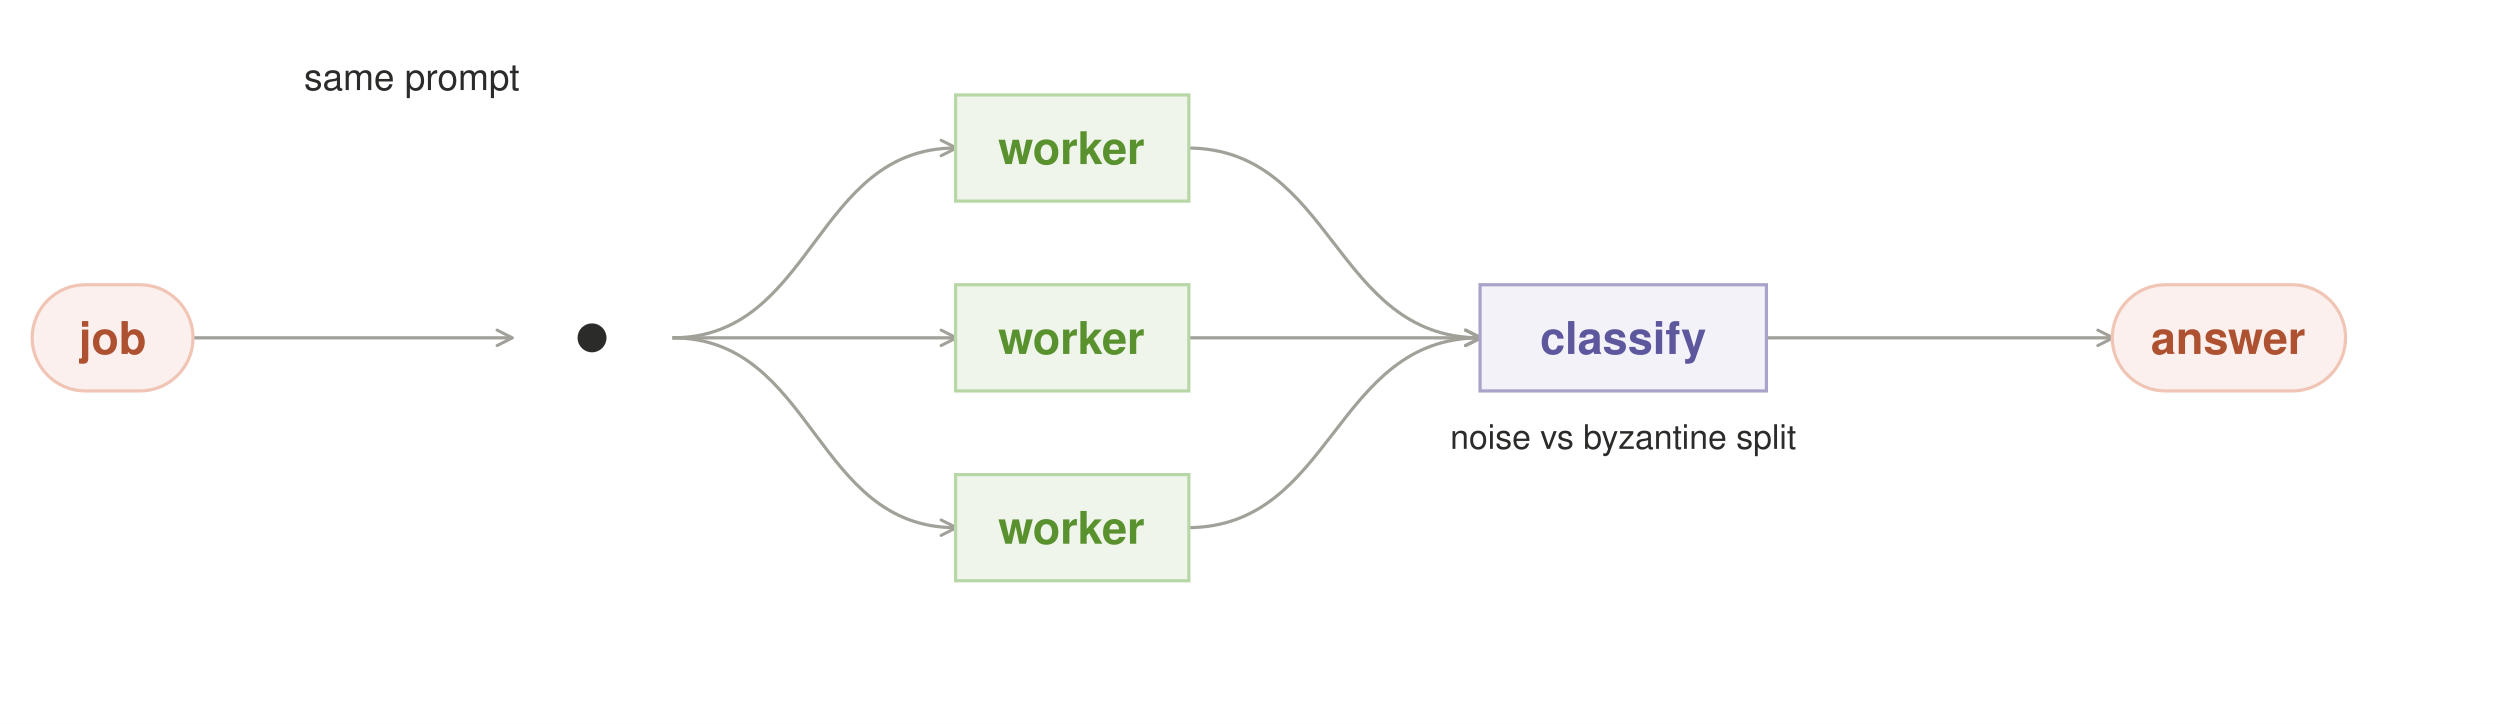
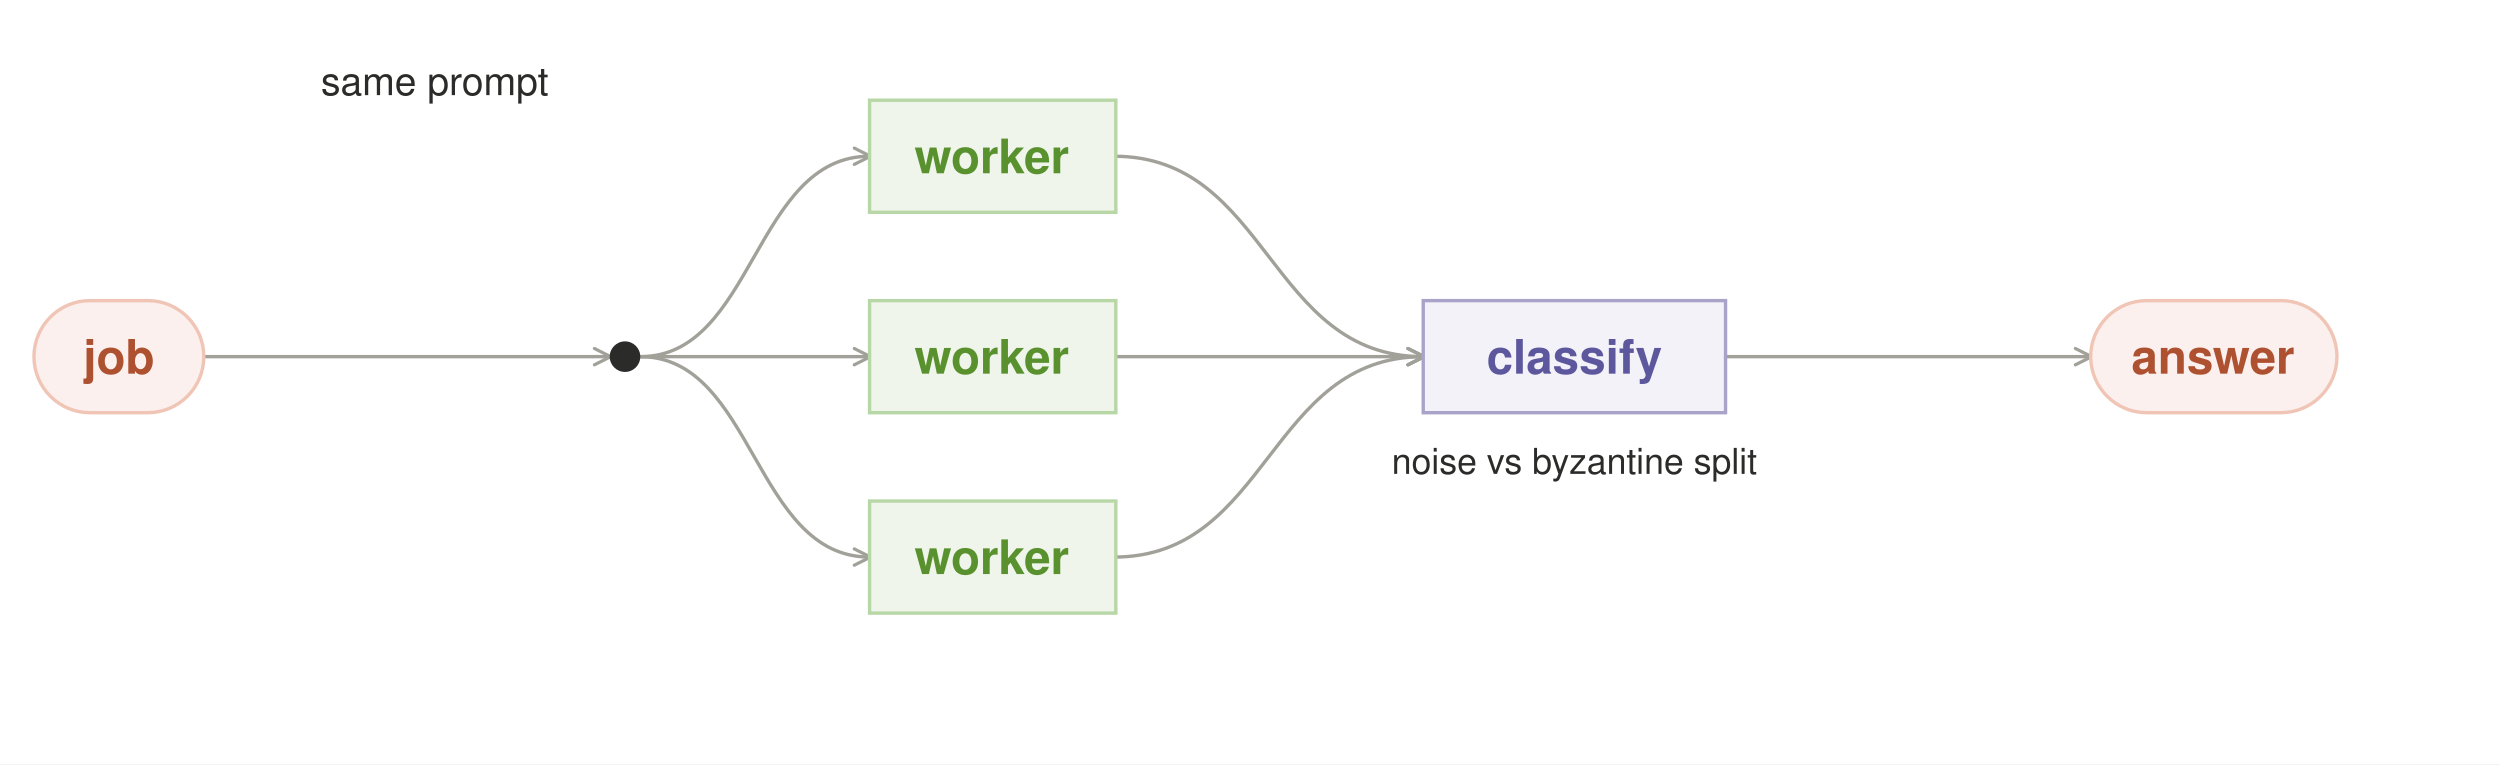
- <svg xmlns="http://www.w3.org/2000/svg" viewBox="0 0 1554 450" font-family="Avenir Next, Nunito, Segoe UI, Helvetica, Arial, sans-serif" role="img" aria-labelledby="t">
+ <svg xmlns="http://www.w3.org/2000/svg" viewBox="0 0 1472 450" font-family="Avenir Next, Nunito, Segoe UI, Helvetica, Arial, sans-serif" role="img" aria-labelledby="t">
  <defs>
    <marker id="ha" markerWidth="13.3" markerHeight="13.3" refX="11" refY="7.0" orient="auto" markerUnits="userSpaceOnUse">
      <path d="M2 2.2 L11.5 7.0 L2 11.8" fill="none" stroke="#a1a099" stroke-width="1.9" stroke-linecap="round" stroke-linejoin="round" />
    </marker>
    <marker id="Ha" markerWidth="18.1" markerHeight="18.1" refX="15" refY="9.5" orient="auto" markerUnits="userSpaceOnUse">
      <path d="M2 3.0 L15.6 9.5 L2 16.0" fill="none" stroke="#a1a099" stroke-width="3.0" stroke-linecap="round" stroke-linejoin="round" />
    </marker>
    <marker id="hg" markerWidth="13.3" markerHeight="13.3" refX="11" refY="7.0" orient="auto" markerUnits="userSpaceOnUse">
      <path d="M2 2.2 L11.5 7.0 L2 11.8" fill="none" stroke="#5a912f" stroke-width="1.9" stroke-linecap="round" stroke-linejoin="round" />
    </marker>
    <marker id="Hg" markerWidth="18.1" markerHeight="18.1" refX="15" refY="9.5" orient="auto" markerUnits="userSpaceOnUse">
      <path d="M2 3.0 L15.6 9.5 L2 16.0" fill="none" stroke="#5a912f" stroke-width="3.0" stroke-linecap="round" stroke-linejoin="round" />
    </marker>
    <marker id="hp" markerWidth="13.3" markerHeight="13.3" refX="11" refY="7.0" orient="auto" markerUnits="userSpaceOnUse">
      <path d="M2 2.2 L11.5 7.0 L2 11.8" fill="none" stroke="#5d579d" stroke-width="1.9" stroke-linecap="round" stroke-linejoin="round" />
    </marker>
    <marker id="Hp" markerWidth="18.1" markerHeight="18.1" refX="15" refY="9.5" orient="auto" markerUnits="userSpaceOnUse">
      <path d="M2 3.0 L15.6 9.5 L2 16.0" fill="none" stroke="#5d579d" stroke-width="3.0" stroke-linecap="round" stroke-linejoin="round" />
    </marker>
    <marker id="hc" markerWidth="13.3" markerHeight="13.3" refX="11" refY="7.0" orient="auto" markerUnits="userSpaceOnUse">
      <path d="M2 2.2 L11.5 7.0 L2 11.8" fill="none" stroke="#ad5130" stroke-width="1.9" stroke-linecap="round" stroke-linejoin="round" />
    </marker>
    <marker id="Hc" markerWidth="18.1" markerHeight="18.1" refX="15" refY="9.5" orient="auto" markerUnits="userSpaceOnUse">
      <path d="M2 3.0 L15.6 9.5 L2 16.0" fill="none" stroke="#ad5130" stroke-width="3.0" stroke-linecap="round" stroke-linejoin="round" />
    </marker>
    <marker id="hk" markerWidth="13.3" markerHeight="13.3" refX="11" refY="7.0" orient="auto" markerUnits="userSpaceOnUse">
      <path d="M2 2.2 L11.5 7.0 L2 11.8" fill="none" stroke="#2b2b29" stroke-width="1.9" stroke-linecap="round" stroke-linejoin="round" />
    </marker>
    <marker id="Hk" markerWidth="18.1" markerHeight="18.1" refX="15" refY="9.5" orient="auto" markerUnits="userSpaceOnUse">
      <path d="M2 3.0 L15.6 9.5 L2 16.0" fill="none" stroke="#2b2b29" stroke-width="3.0" stroke-linecap="round" stroke-linejoin="round" />
    </marker>
  </defs>
-   <rect width="1554" height="450" fill="#fff" />
+   <rect width="1472" height="450" fill="#fff" />
  <text x="256" y="56" text-anchor="middle" fill="#2b2b29" font-size="23">same prompt</text>
-   <path d="M 120 210 C 219 210, 219 210, 318 210" fill="none" stroke="#a1a099" stroke-width="2" marker-end="url(#ha)" />
-   <path d="M 418 210 C 506 210, 506 92, 594 92" fill="none" stroke="#a1a099" stroke-width="2" marker-end="url(#ha)" />
-   <path d="M 418 210 C 506 210, 506 210, 594 210" fill="none" stroke="#a1a099" stroke-width="2" marker-end="url(#ha)" />
-   <path d="M 418 210 C 506 210, 506 328, 594 328" fill="none" stroke="#a1a099" stroke-width="2" marker-end="url(#ha)" />
-   <path d="M 738 92 C 829 92, 829 210, 920 210" fill="none" stroke="#a1a099" stroke-width="2" marker-end="url(#ha)" />
-   <path d="M 738 210 C 829 210, 829 210, 920 210" fill="none" stroke="#a1a099" stroke-width="2" marker-end="url(#ha)" />
-   <path d="M 738 328 C 829 328, 829 210, 920 210" fill="none" stroke="#a1a099" stroke-width="2" marker-end="url(#ha)" />
-   <path d="M 1098 210 C 1205 210, 1205 210, 1313 210" fill="none" stroke="#a1a099" stroke-width="2" marker-end="url(#ha)" />
+   <path d="M 120 210 C 240 210, 240 210, 359 210" fill="none" stroke="#a1a099" stroke-width="2" marker-end="url(#ha)" />
+   <path d="M 377 210 C 444 210, 444 92, 512 92" fill="none" stroke="#a1a099" stroke-width="2" marker-end="url(#ha)" />
+   <path d="M 377 210 C 444 210, 444 210, 512 210" fill="none" stroke="#a1a099" stroke-width="2" marker-end="url(#ha)" />
+   <path d="M 377 210 C 444 210, 444 328, 512 328" fill="none" stroke="#a1a099" stroke-width="2" marker-end="url(#ha)" />
+   <path d="M 656 92 C 747 92, 747 210, 838 210" fill="none" stroke="#a1a099" stroke-width="2" marker-end="url(#ha)" />
+   <path d="M 656 210 C 747 210, 747 210, 838 210" fill="none" stroke="#a1a099" stroke-width="2" marker-end="url(#ha)" />
+   <path d="M 656 328 C 747 328, 747 210, 838 210" fill="none" stroke="#a1a099" stroke-width="2" marker-end="url(#ha)" />
+   <path d="M 1016 210 C 1123 210, 1123 210, 1231 210" fill="none" stroke="#a1a099" stroke-width="2" marker-end="url(#ha)" />
  <rect x="20" y="177" width="100" height="66" rx="33" fill="#fbf0ed" stroke="#f0c5b6" stroke-width="2" />
  <text x="70" y="220" text-anchor="middle" fill="#ad5130" font-size="28" font-weight="600">job</text>
  <circle cx="368" cy="210" r="9" fill="#2b2b29" />
-   <rect x="594" y="59" width="145" height="66" rx="0" fill="#eff5ea" stroke="#b8d7a6" stroke-width="2" />
-   <text x="666" y="102" text-anchor="middle" fill="#5a912f" font-size="28" font-weight="600">worker</text>
-   <rect x="594" y="177" width="145" height="66" rx="0" fill="#eff5ea" stroke="#b8d7a6" stroke-width="2" />
-   <text x="666" y="220" text-anchor="middle" fill="#5a912f" font-size="28" font-weight="600">worker</text>
-   <rect x="594" y="295" width="145" height="66" rx="0" fill="#eff5ea" stroke="#b8d7a6" stroke-width="2" />
-   <text x="666" y="338" text-anchor="middle" fill="#5a912f" font-size="28" font-weight="600">worker</text>
-   <rect x="920" y="177" width="178" height="66" rx="0" fill="#f3f2f9" stroke="#a9a3c9" stroke-width="2" />
-   <text x="1009" y="220" text-anchor="middle" fill="#5d579d" font-size="28" font-weight="600">classify</text>
-   <text x="1009" y="279" text-anchor="middle" fill="#2b2b29" font-size="21">noise vs byzantine split</text>
-   <rect x="1313" y="177" width="145" height="66" rx="33" fill="#fbf0ed" stroke="#f0c5b6" stroke-width="2" />
-   <text x="1385" y="220" text-anchor="middle" fill="#ad5130" font-size="28" font-weight="600">answer</text>
+   <rect x="512" y="59" width="145" height="66" rx="0" fill="#eff5ea" stroke="#b8d7a6" stroke-width="2" />
+   <text x="584" y="102" text-anchor="middle" fill="#5a912f" font-size="28" font-weight="600">worker</text>
+   <rect x="512" y="177" width="145" height="66" rx="0" fill="#eff5ea" stroke="#b8d7a6" stroke-width="2" />
+   <text x="584" y="220" text-anchor="middle" fill="#5a912f" font-size="28" font-weight="600">worker</text>
+   <rect x="512" y="295" width="145" height="66" rx="0" fill="#eff5ea" stroke="#b8d7a6" stroke-width="2" />
+   <text x="584" y="338" text-anchor="middle" fill="#5a912f" font-size="28" font-weight="600">worker</text>
+   <rect x="838" y="177" width="178" height="66" rx="0" fill="#f3f2f9" stroke="#a9a3c9" stroke-width="2" />
+   <text x="927" y="220" text-anchor="middle" fill="#5d579d" font-size="28" font-weight="600">classify</text>
+   <text x="927" y="279" text-anchor="middle" fill="#2b2b29" font-size="21">noise vs byzantine split</text>
+   <rect x="1231" y="177" width="145" height="66" rx="33" fill="#fbf0ed" stroke="#f0c5b6" stroke-width="2" />
+   <text x="1303" y="220" text-anchor="middle" fill="#ad5130" font-size="28" font-weight="600">answer</text>
</svg>
